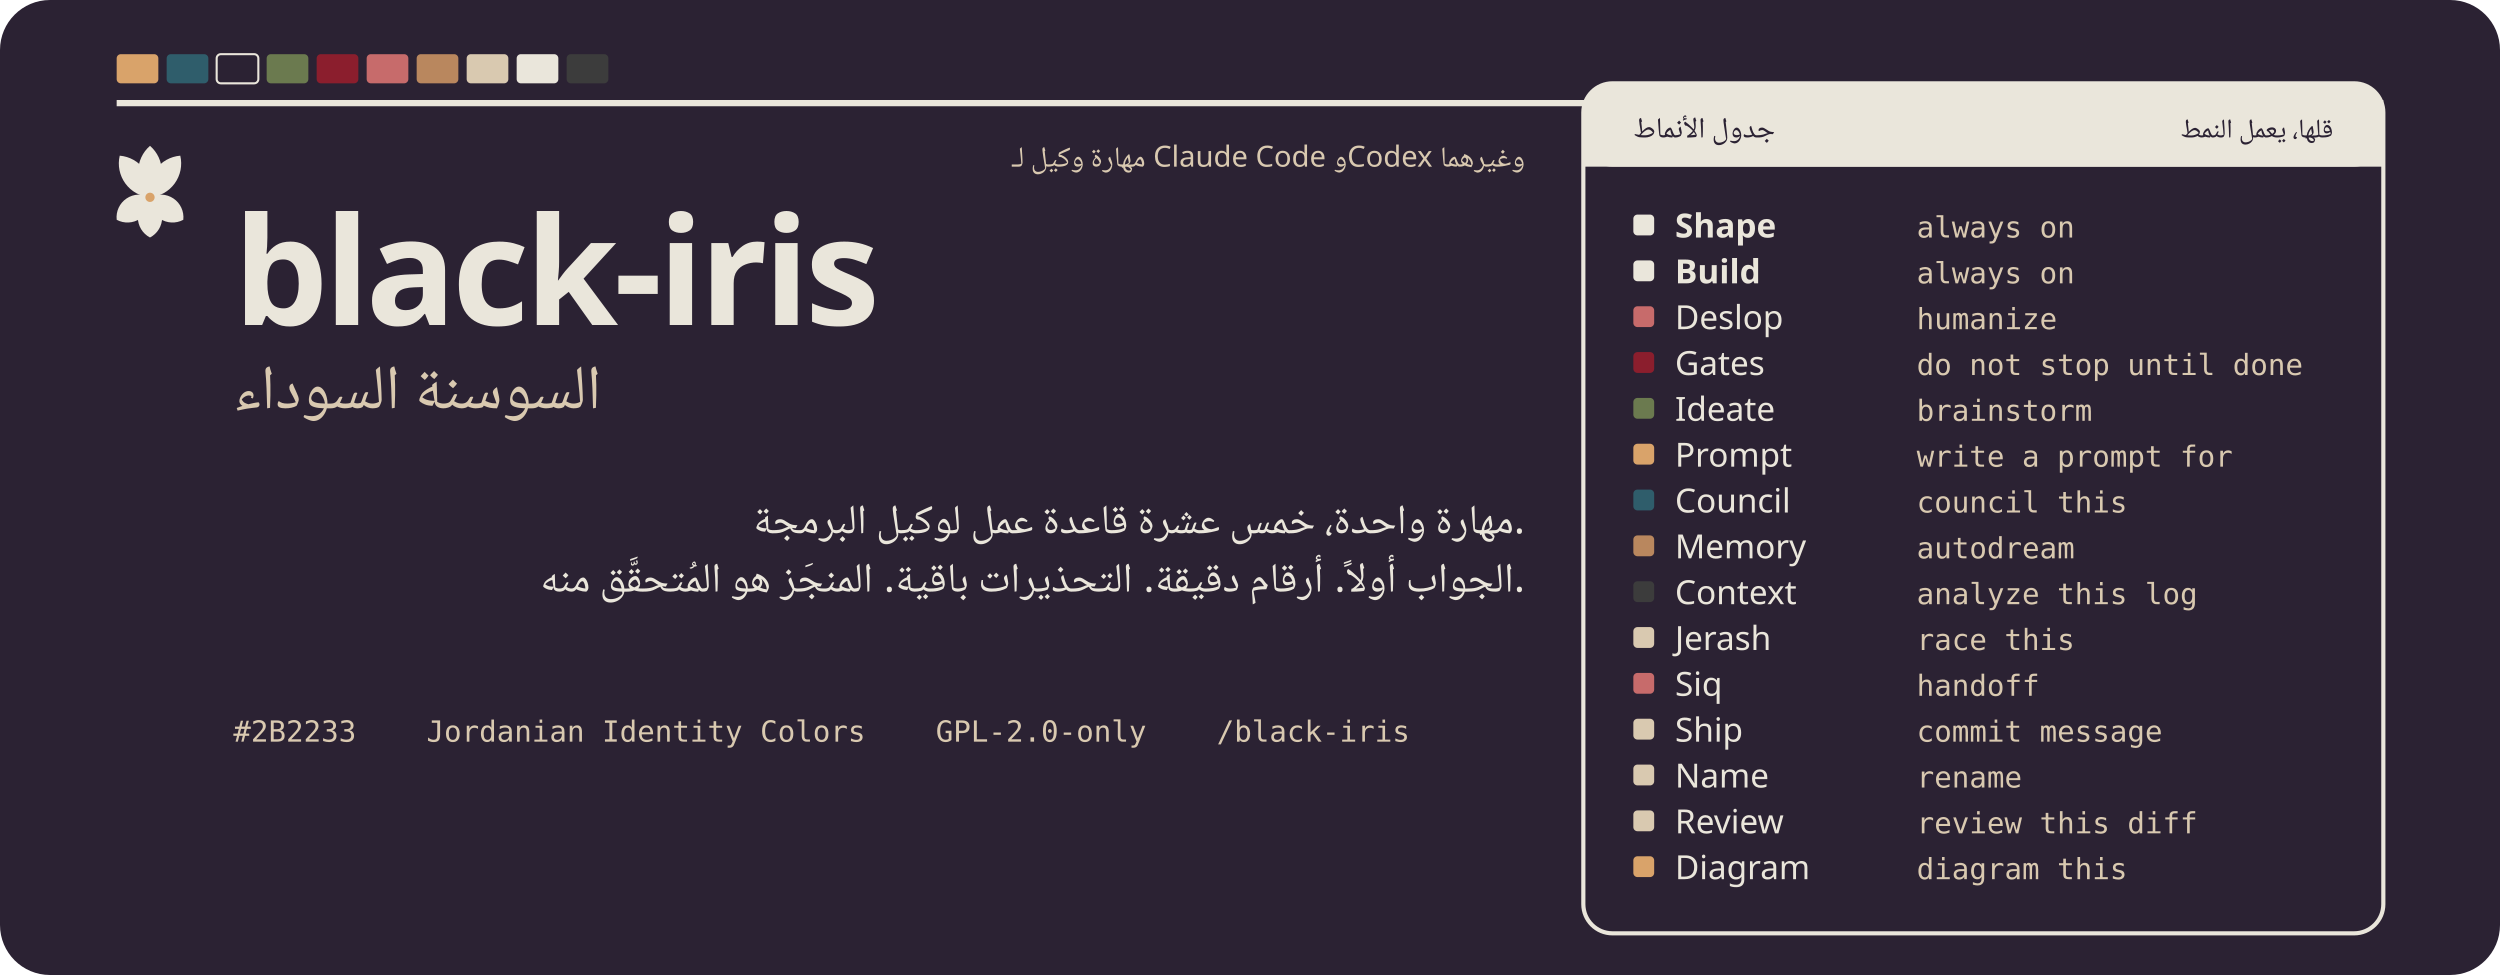
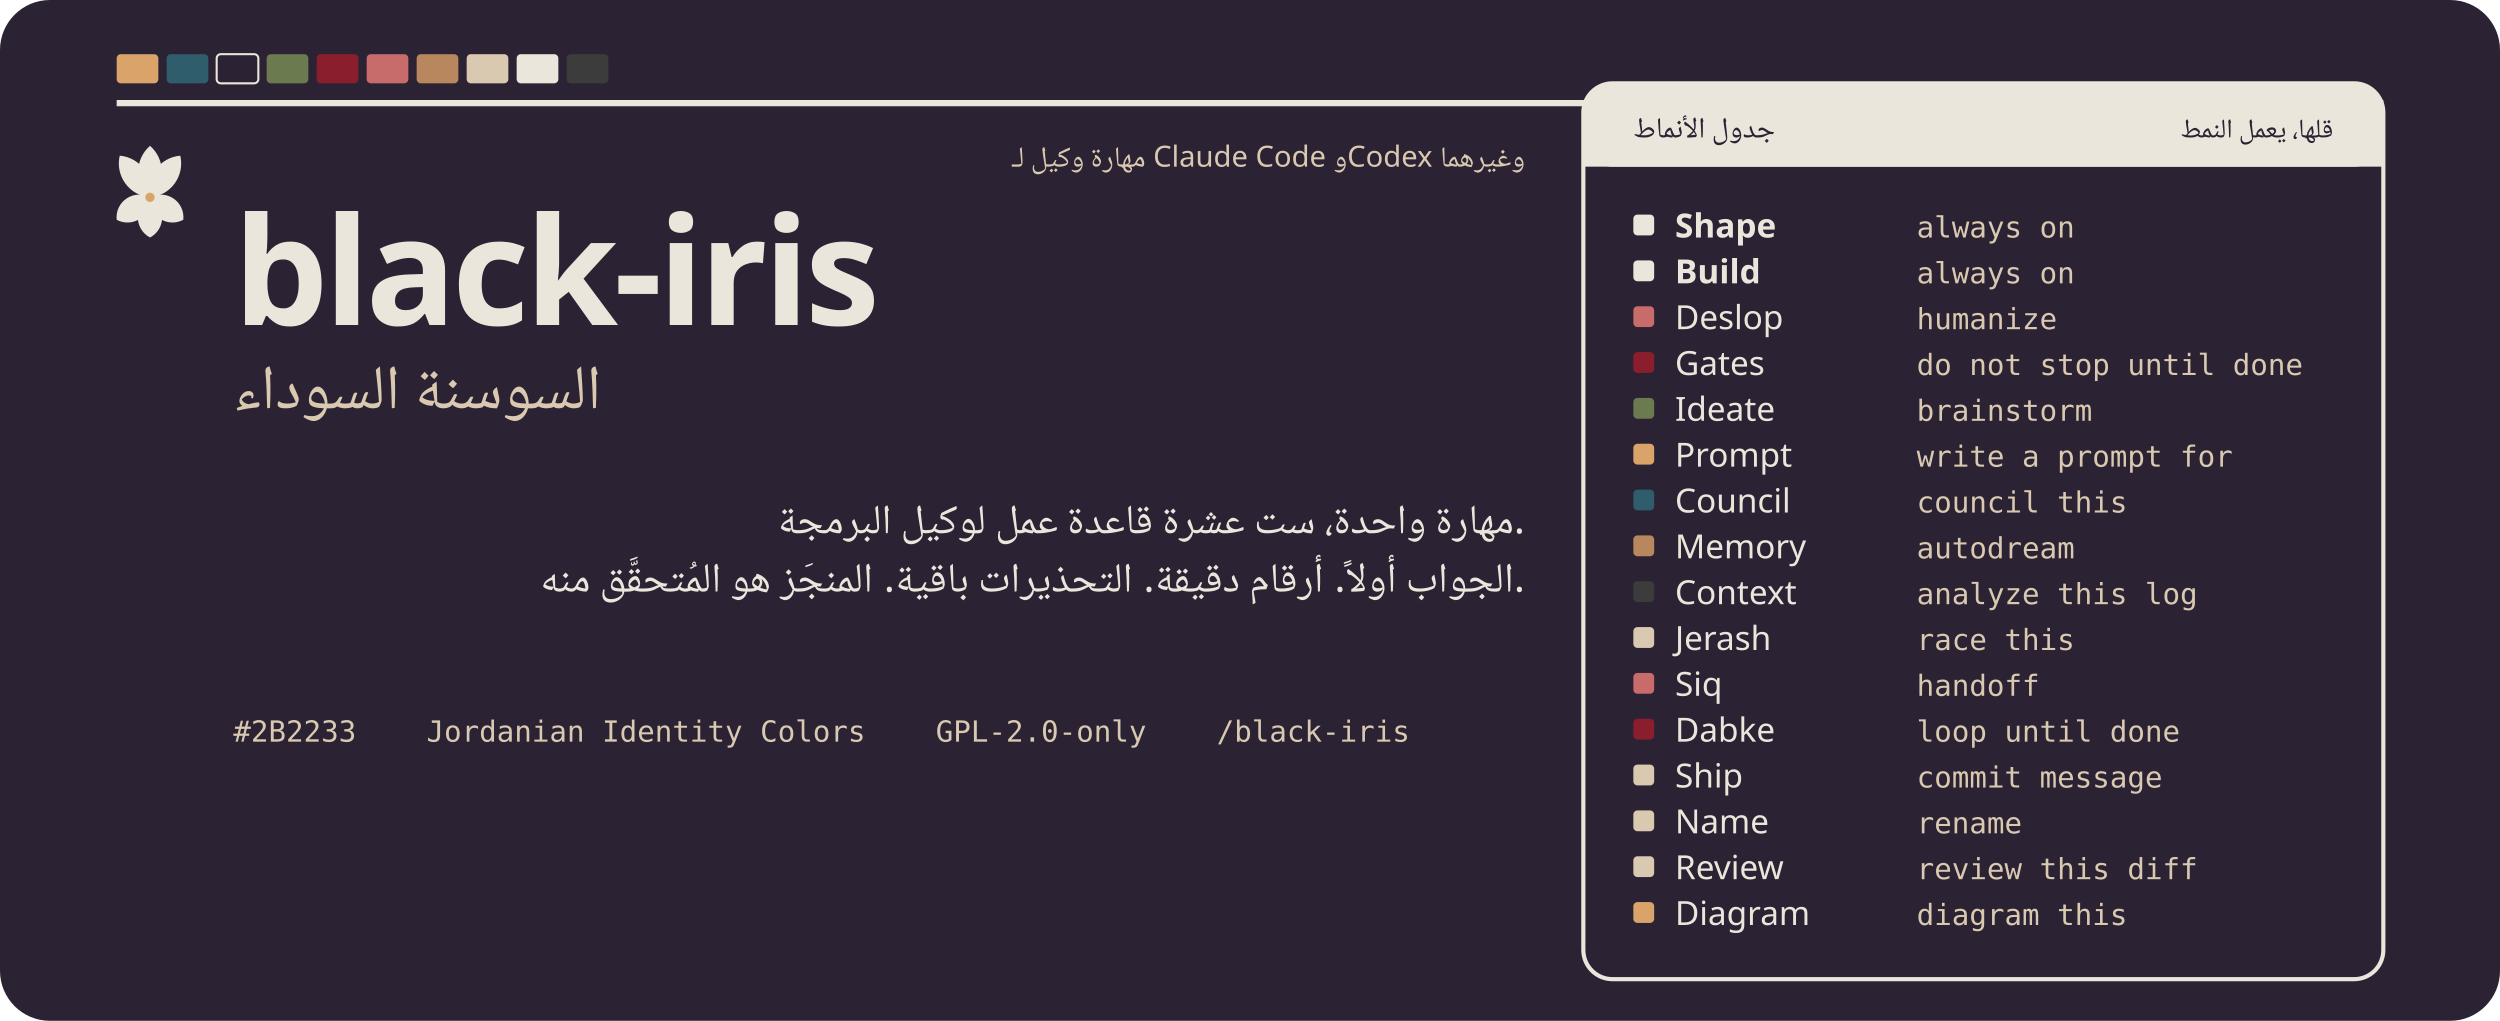
- <svg xmlns="http://www.w3.org/2000/svg" width="1200" height="468" viewBox="0 0 1200 468" role="img" aria-labelledby="title desc">
-   <rect width="1200" height="468" rx="24" fill="#2B2233" />
+ <svg xmlns="http://www.w3.org/2000/svg" width="1200" height="490" viewBox="0 0 1200 490" role="img" aria-labelledby="title desc">
+   <rect width="1200" height="490" rx="24" fill="#2B2233" />
  <rect x="56" y="48" width="1088" height="3" fill="#EAE6DB" />
  <g id="identity-strip" transform="translate(56 26)">
    <rect x="0" y="0" width="20" height="14" rx="2" fill="#D9A36A" />
    <rect x="24" y="0" width="20" height="14" rx="2" fill="#2F5D6B" />
    <rect x="48" y="0" width="20" height="14" rx="2" fill="#2B2233" stroke="#EAE6DB" stroke-width="1" />
    <rect x="72" y="0" width="20" height="14" rx="2" fill="#6B7A4F" />
    <rect x="96" y="0" width="20" height="14" rx="2" fill="#8B1E2D" />
    <rect x="120" y="0" width="20" height="14" rx="2" fill="#C76B6B" />
    <rect x="144" y="0" width="20" height="14" rx="2" fill="#B9875E" />
    <rect x="168" y="0" width="20" height="14" rx="2" fill="#D9C9B0" />
    <rect x="192" y="0" width="20" height="14" rx="2" fill="#EAE6DB" />
    <rect x="216" y="0" width="20" height="14" rx="2" fill="#3C3C3C" />
  </g>
  <g transform="translate(72 92) scale(0.2472) translate(-128.0 -129.0)">
    <path fill="#EAE6DB" d="M128 140 A66 66 0 0 1 69.22 59.1 A66 66 0 0 1 128 140 Z" />
    <path fill="#EAE6DB" d="M128 140 A66 66 0 0 1 128.0 40.0 A66 66 0 0 1 128 140 Z" />
    <path fill="#EAE6DB" d="M128 140 A66 66 0 0 1 186.78 59.1 A66 66 0 0 1 128 140 Z" />
    <path fill="#EAE6DB" d="M128 140 A44 44 0 0 1 192.66 183.62 A44 44 0 0 1 128 140 Z" />
    <path fill="#EAE6DB" d="M128 140 A44 44 0 0 1 128.0 218.0 A44 44 0 0 1 128 140 Z" />
    <path fill="#EAE6DB" d="M128 140 A44 44 0 0 1 63.34 183.62 A44 44 0 0 1 128 140 Z" />
    <circle cx="128" cy="140" r="9" fill="#D9A36A" />
  </g>
  <g id="title-block" transform="translate(112 64)">
    <text x="620" text-anchor="end" y="16" font-family="-apple-system, BlinkMacSystemFont, 'Segoe UI', 'Noto Sans', 'Noto Naskh Arabic', sans-serif" font-size="14" fill="#D9C9B0">مهارة وكيل لـ Claude Code وCodex وغيرهما</text>
    <text x="0" y="92" font-family="-apple-system, BlinkMacSystemFont, 'Segoe UI', 'Noto Sans', 'Noto Naskh Arabic', sans-serif" font-size="72" font-weight="800" letter-spacing="-2" fill="#EAE6DB">black-iris</text>
    <text x="0" y="132" font-family="-apple-system, BlinkMacSystemFont, 'Segoe UI', 'Noto Sans', 'Noto Naskh Arabic', sans-serif" font-size="30" fill="#D9C9B0">السوسنة السوداء</text>
-     <text x="620" text-anchor="end" y="192" font-family="-apple-system, BlinkMacSystemFont, 'Segoe UI', 'Noto Sans', 'Noto Naskh Arabic', sans-serif" font-size="20" fill="#EAE6DB">مهارة واحدة، خمس عشرة قاعدة عمل لوكيل البرمجة.</text>
+     <text x="620" text-anchor="end" y="192" font-family="-apple-system, BlinkMacSystemFont, 'Segoe UI', 'Noto Sans', 'Noto Naskh Arabic', sans-serif" font-size="20" fill="#EAE6DB">مهارة واحدة، ست عشرة قاعدة عمل لوكيل البرمجة.</text>
    <text x="620" text-anchor="end" y="220" font-family="-apple-system, BlinkMacSystemFont, 'Segoe UI', 'Noto Sans', 'Noto Naskh Arabic', sans-serif" font-size="20" fill="#EAE6DB">الجواب أولاً. أرقام دقيقة. التحذيرات باقية. المنجَز هو المُتحقَّق منه.</text>
    <text x="0" y="292" xml:space="preserve" font-family="ui-monospace, SFMono-Regular, Menlo, monospace" font-size="14" fill="#D9C9B0">#2B2233    Jordanian Identity Colors    GPL-2.0-only    /black-iris</text>
  </g>
  <g id="project-proof" transform="translate(760 40)">
-     <rect x="0" y="0" width="384" height="408" rx="14" fill="#2B2233" stroke="#EAE6DB" stroke-width="2" />
+     <rect x="0" y="0" width="384" height="430" rx="14" fill="#2B2233" stroke="#EAE6DB" stroke-width="2" />
    <rect x="0" y="0" width="384" height="40" rx="14" fill="#EAE6DB" />
    <rect x="0" y="26" width="384" height="14" fill="#EAE6DB" />
    <text x="24" y="26" font-family="-apple-system, BlinkMacSystemFont, 'Segoe UI', 'Noto Sans', 'Noto Naskh Arabic', sans-serif" font-size="14" fill="#2B2233">جدول الأنماط</text>
    <text x="360" y="26" text-anchor="end" font-family="-apple-system, BlinkMacSystemFont, 'Segoe UI', 'Noto Sans', 'Noto Naskh Arabic', sans-serif" font-size="13" fill="#2B2233">قلها، يعمل النمط</text>
    <rect x="24" y="63" width="10" height="10" rx="2" fill="#EAE6DB" />
    <text x="44" y="74" font-family="-apple-system, BlinkMacSystemFont, 'Segoe UI', 'Noto Sans', 'Noto Naskh Arabic', sans-serif" font-size="16" font-weight="700" fill="#EAE6DB">Shape</text>
    <text x="160" y="74" font-family="ui-monospace, SFMono-Regular, Menlo, monospace" font-size="14" fill="#D9C9B0">always on</text>
    <rect x="24" y="85" width="10" height="10" rx="2" fill="#EAE6DB" />
    <text x="44" y="96" font-family="-apple-system, BlinkMacSystemFont, 'Segoe UI', 'Noto Sans', 'Noto Naskh Arabic', sans-serif" font-size="16" font-weight="700" fill="#EAE6DB">Build</text>
    <text x="160" y="96" font-family="ui-monospace, SFMono-Regular, Menlo, monospace" font-size="14" fill="#D9C9B0">always on</text>
    <rect x="24" y="107" width="10" height="10" rx="2" fill="#C76B6B" />
    <text x="44" y="118" font-family="-apple-system, BlinkMacSystemFont, 'Segoe UI', 'Noto Sans', 'Noto Naskh Arabic', sans-serif" font-size="16" font-weight="500" fill="#EAE6DB">Deslop</text>
    <text x="160" y="118" font-family="ui-monospace, SFMono-Regular, Menlo, monospace" font-size="14" fill="#D9C9B0">humanize</text>
    <rect x="24" y="129" width="10" height="10" rx="2" fill="#8B1E2D" />
    <text x="44" y="140" font-family="-apple-system, BlinkMacSystemFont, 'Segoe UI', 'Noto Sans', 'Noto Naskh Arabic', sans-serif" font-size="16" font-weight="500" fill="#EAE6DB">Gates</text>
    <text x="160" y="140" font-family="ui-monospace, SFMono-Regular, Menlo, monospace" font-size="14" fill="#D9C9B0">do not stop until done</text>
    <rect x="24" y="151" width="10" height="10" rx="2" fill="#6B7A4F" />
    <text x="44" y="162" font-family="-apple-system, BlinkMacSystemFont, 'Segoe UI', 'Noto Sans', 'Noto Naskh Arabic', sans-serif" font-size="16" font-weight="500" fill="#EAE6DB">Ideate</text>
    <text x="160" y="162" font-family="ui-monospace, SFMono-Regular, Menlo, monospace" font-size="14" fill="#D9C9B0">brainstorm</text>
    <rect x="24" y="173" width="10" height="10" rx="2" fill="#D9A36A" />
    <text x="44" y="184" font-family="-apple-system, BlinkMacSystemFont, 'Segoe UI', 'Noto Sans', 'Noto Naskh Arabic', sans-serif" font-size="16" font-weight="500" fill="#EAE6DB">Prompt</text>
    <text x="160" y="184" font-family="ui-monospace, SFMono-Regular, Menlo, monospace" font-size="14" fill="#D9C9B0">write a prompt for</text>
    <rect x="24" y="195" width="10" height="10" rx="2" fill="#2F5D6B" />
    <text x="44" y="206" font-family="-apple-system, BlinkMacSystemFont, 'Segoe UI', 'Noto Sans', 'Noto Naskh Arabic', sans-serif" font-size="16" font-weight="500" fill="#EAE6DB">Council</text>
    <text x="160" y="206" font-family="ui-monospace, SFMono-Regular, Menlo, monospace" font-size="14" fill="#D9C9B0">council this</text>
    <rect x="24" y="217" width="10" height="10" rx="2" fill="#B9875E" />
    <text x="44" y="228" font-family="-apple-system, BlinkMacSystemFont, 'Segoe UI', 'Noto Sans', 'Noto Naskh Arabic', sans-serif" font-size="16" font-weight="500" fill="#EAE6DB">Memory</text>
    <text x="160" y="228" font-family="ui-monospace, SFMono-Regular, Menlo, monospace" font-size="14" fill="#D9C9B0">autodream</text>
    <rect x="24" y="239" width="10" height="10" rx="2" fill="#3C3C3C" />
    <text x="44" y="250" font-family="-apple-system, BlinkMacSystemFont, 'Segoe UI', 'Noto Sans', 'Noto Naskh Arabic', sans-serif" font-size="16" font-weight="500" fill="#EAE6DB">Context</text>
    <text x="160" y="250" font-family="ui-monospace, SFMono-Regular, Menlo, monospace" font-size="14" fill="#D9C9B0">analyze this log</text>
    <rect x="24" y="261" width="10" height="10" rx="2" fill="#D9C9B0" />
    <text x="44" y="272" font-family="-apple-system, BlinkMacSystemFont, 'Segoe UI', 'Noto Sans', 'Noto Naskh Arabic', sans-serif" font-size="16" font-weight="500" fill="#EAE6DB">Jerash</text>
    <text x="160" y="272" font-family="ui-monospace, SFMono-Regular, Menlo, monospace" font-size="14" fill="#D9C9B0">race this</text>
    <rect x="24" y="283" width="10" height="10" rx="2" fill="#C76B6B" />
    <text x="44" y="294" font-family="-apple-system, BlinkMacSystemFont, 'Segoe UI', 'Noto Sans', 'Noto Naskh Arabic', sans-serif" font-size="16" font-weight="500" fill="#EAE6DB">Siq</text>
    <text x="160" y="294" font-family="ui-monospace, SFMono-Regular, Menlo, monospace" font-size="14" fill="#D9C9B0">handoff</text>
-     <rect x="24" y="305" width="10" height="10" rx="2" fill="#D9C9B0" />
-     <text x="44" y="316" font-family="-apple-system, BlinkMacSystemFont, 'Segoe UI', 'Noto Sans', 'Noto Naskh Arabic', sans-serif" font-size="16" font-weight="500" fill="#EAE6DB">Ship</text>
-     <text x="160" y="316" font-family="ui-monospace, SFMono-Regular, Menlo, monospace" font-size="14" fill="#D9C9B0">commit message</text>
+     <rect x="24" y="305" width="10" height="10" rx="2" fill="#8B1E2D" />
+     <text x="44" y="316" font-family="-apple-system, BlinkMacSystemFont, 'Segoe UI', 'Noto Sans', 'Noto Naskh Arabic', sans-serif" font-size="16" font-weight="500" fill="#EAE6DB">Dabke</text>
+     <text x="160" y="316" font-family="ui-monospace, SFMono-Regular, Menlo, monospace" font-size="14" fill="#D9C9B0">loop until done</text>
    <rect x="24" y="327" width="10" height="10" rx="2" fill="#D9C9B0" />
-     <text x="44" y="338" font-family="-apple-system, BlinkMacSystemFont, 'Segoe UI', 'Noto Sans', 'Noto Naskh Arabic', sans-serif" font-size="16" font-weight="500" fill="#EAE6DB">Name</text>
-     <text x="160" y="338" font-family="ui-monospace, SFMono-Regular, Menlo, monospace" font-size="14" fill="#D9C9B0">rename</text>
+     <text x="44" y="338" font-family="-apple-system, BlinkMacSystemFont, 'Segoe UI', 'Noto Sans', 'Noto Naskh Arabic', sans-serif" font-size="16" font-weight="500" fill="#EAE6DB">Ship</text>
+     <text x="160" y="338" font-family="ui-monospace, SFMono-Regular, Menlo, monospace" font-size="14" fill="#D9C9B0">commit message</text>
    <rect x="24" y="349" width="10" height="10" rx="2" fill="#D9C9B0" />
-     <text x="44" y="360" font-family="-apple-system, BlinkMacSystemFont, 'Segoe UI', 'Noto Sans', 'Noto Naskh Arabic', sans-serif" font-size="16" font-weight="500" fill="#EAE6DB">Review</text>
-     <text x="160" y="360" font-family="ui-monospace, SFMono-Regular, Menlo, monospace" font-size="14" fill="#D9C9B0">review this diff</text>
-     <rect x="24" y="371" width="10" height="10" rx="2" fill="#D9A36A" />
-     <text x="44" y="382" font-family="-apple-system, BlinkMacSystemFont, 'Segoe UI', 'Noto Sans', 'Noto Naskh Arabic', sans-serif" font-size="16" font-weight="500" fill="#EAE6DB">Diagram</text>
-     <text x="160" y="382" font-family="ui-monospace, SFMono-Regular, Menlo, monospace" font-size="14" fill="#D9C9B0">diagram this</text>
+     <text x="44" y="360" font-family="-apple-system, BlinkMacSystemFont, 'Segoe UI', 'Noto Sans', 'Noto Naskh Arabic', sans-serif" font-size="16" font-weight="500" fill="#EAE6DB">Name</text>
+     <text x="160" y="360" font-family="ui-monospace, SFMono-Regular, Menlo, monospace" font-size="14" fill="#D9C9B0">rename</text>
+     <rect x="24" y="371" width="10" height="10" rx="2" fill="#D9C9B0" />
+     <text x="44" y="382" font-family="-apple-system, BlinkMacSystemFont, 'Segoe UI', 'Noto Sans', 'Noto Naskh Arabic', sans-serif" font-size="16" font-weight="500" fill="#EAE6DB">Review</text>
+     <text x="160" y="382" font-family="ui-monospace, SFMono-Regular, Menlo, monospace" font-size="14" fill="#D9C9B0">review this diff</text>
+     <rect x="24" y="393" width="10" height="10" rx="2" fill="#D9A36A" />
+     <text x="44" y="404" font-family="-apple-system, BlinkMacSystemFont, 'Segoe UI', 'Noto Sans', 'Noto Naskh Arabic', sans-serif" font-size="16" font-weight="500" fill="#EAE6DB">Diagram</text>
+     <text x="160" y="404" font-family="ui-monospace, SFMono-Regular, Menlo, monospace" font-size="14" fill="#D9C9B0">diagram this</text>
  </g>
</svg>
